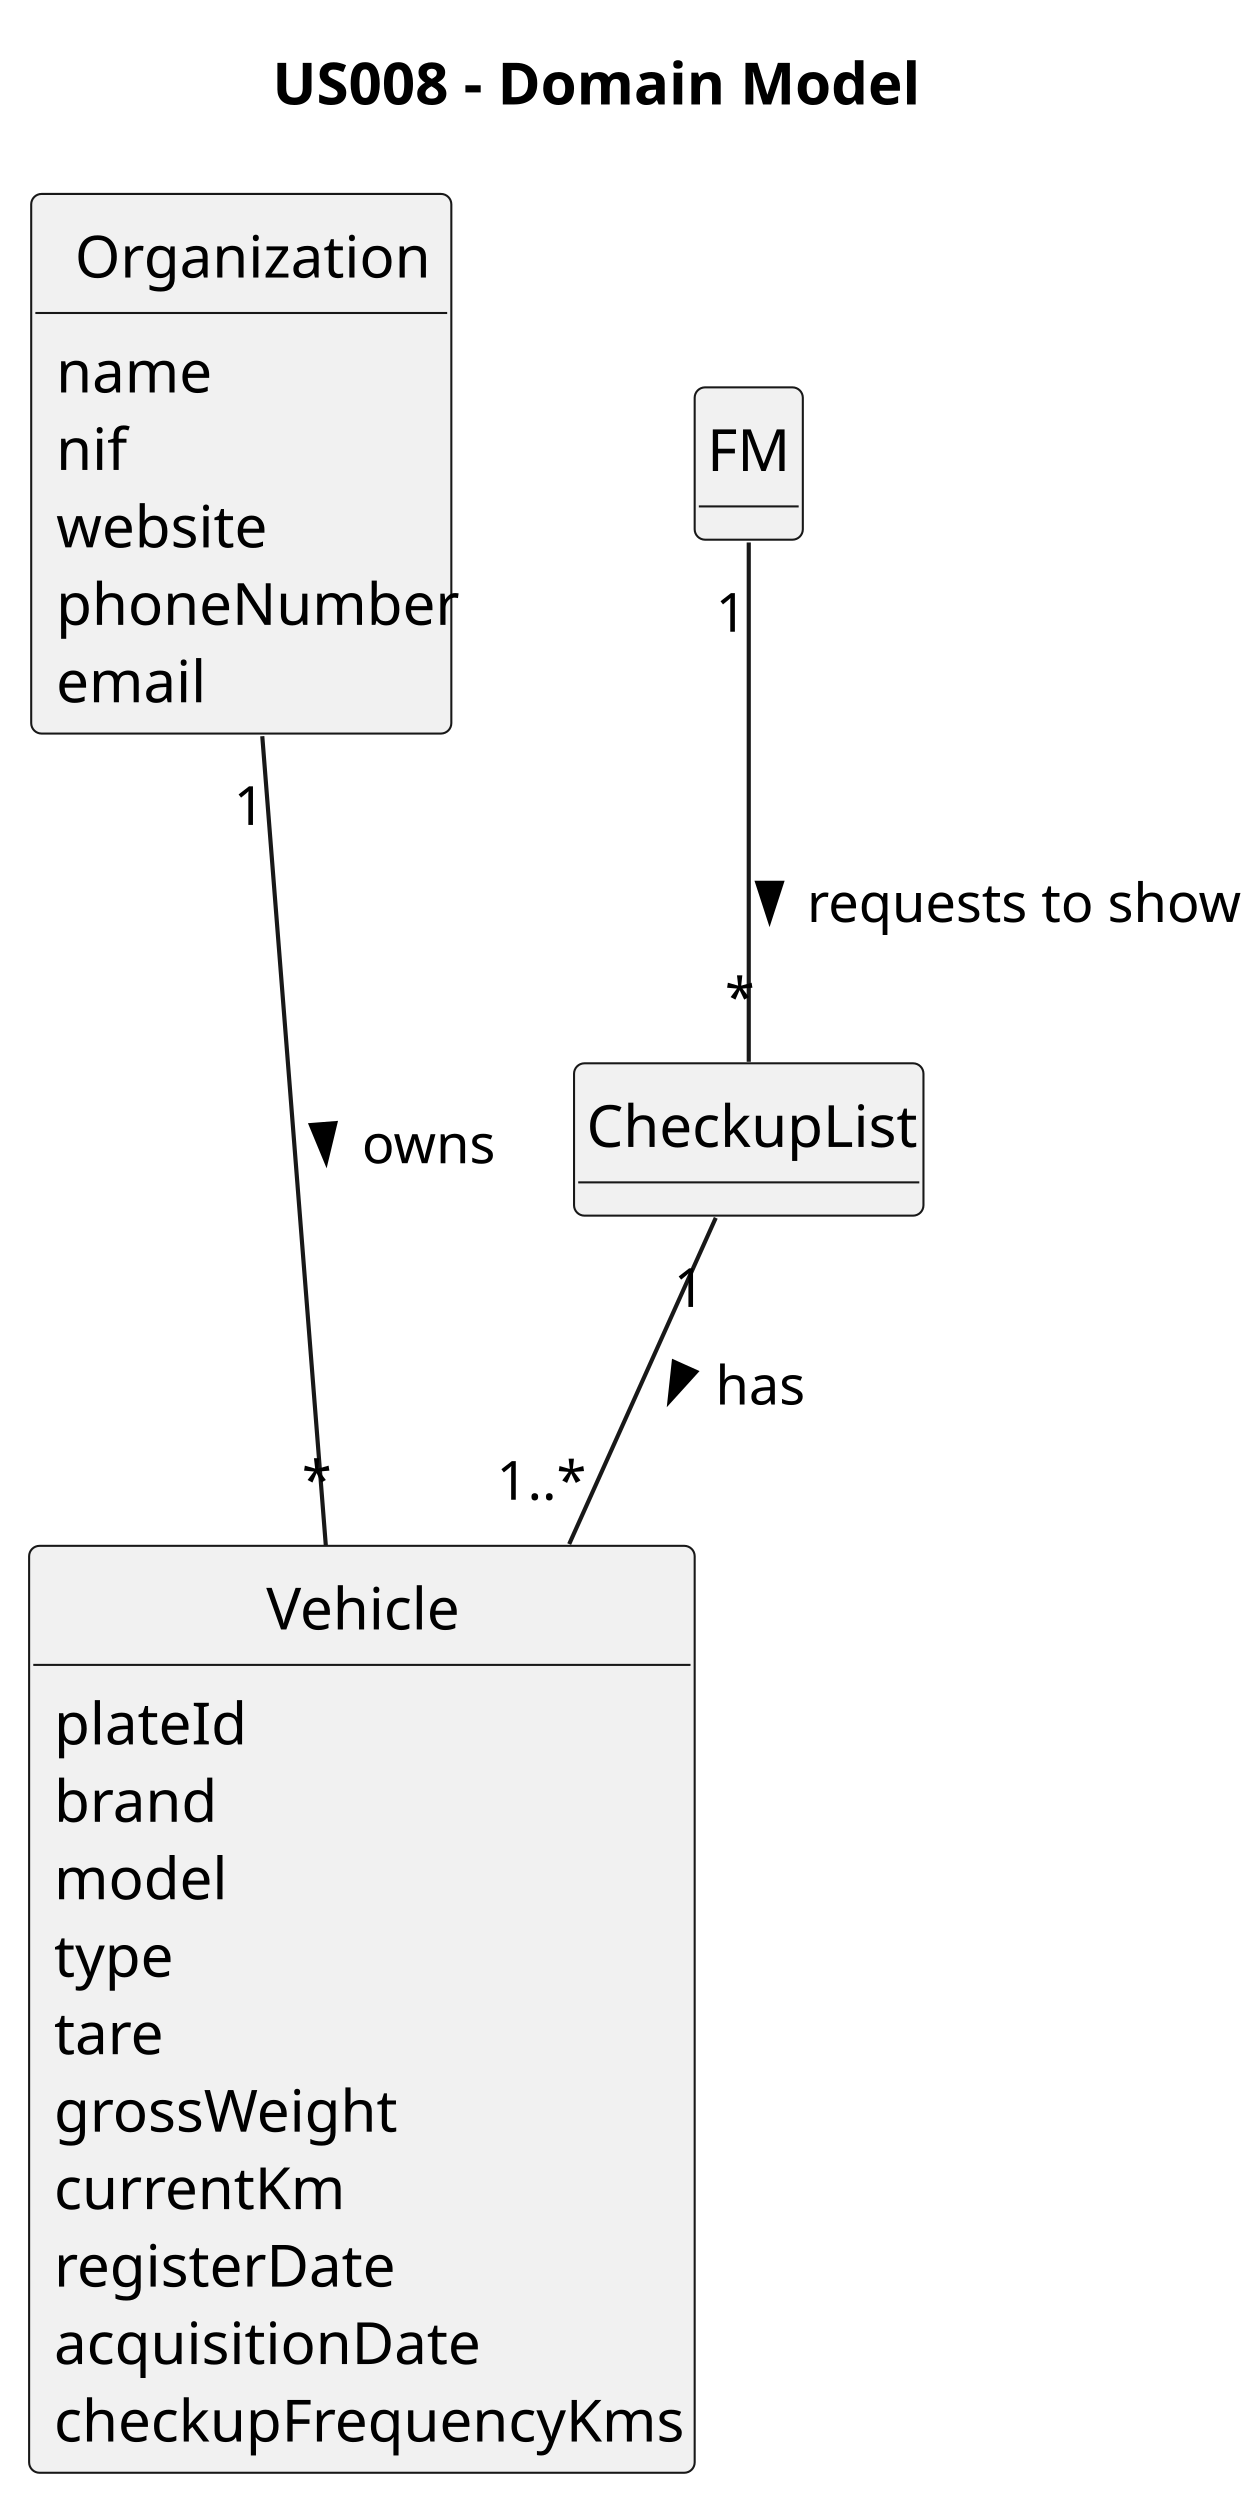
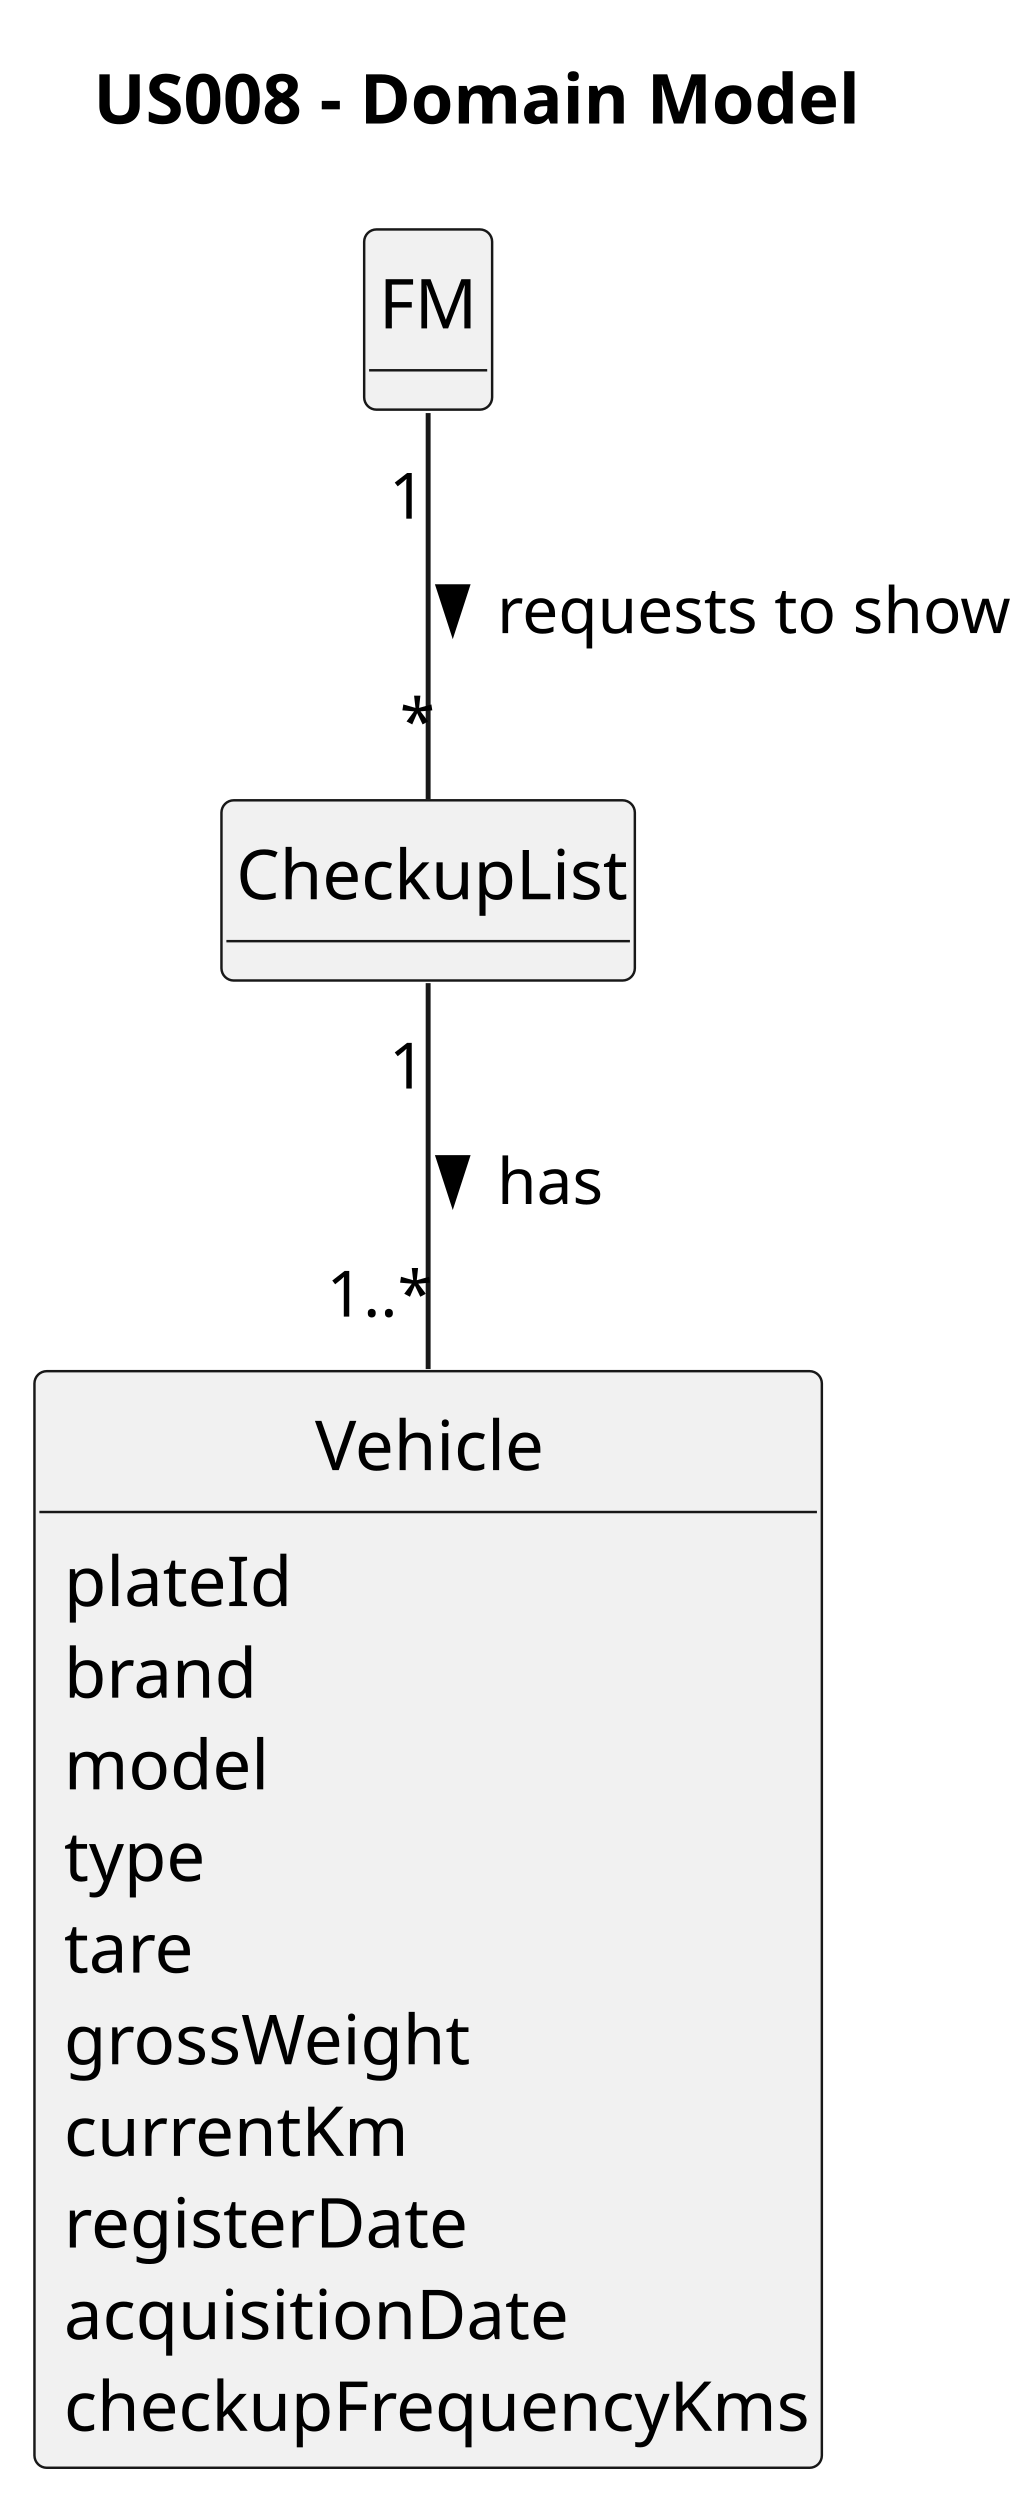
- <svg xmlns="http://www.w3.org/2000/svg" contentStyleType="text/css" height="601px" preserveAspectRatio="none" style="width:301px;height:601px;background:#FFFFFF;" version="1.1" viewBox="0 0 301 601" width="301px" zoomAndPan="magnify">
+ <svg xmlns="http://www.w3.org/2000/svg" contentStyleType="text/css" height="508px" preserveAspectRatio="none" style="width:208px;height:508px;background:#FFFFFF;" version="1.1" viewBox="0 0 208 508" width="208px" zoomAndPan="magnify">
  <defs />
  <g>
-     <text fill="#000000" font-family="sans-serif" font-size="14" font-weight="bold" lengthAdjust="spacing" textLength="156" x="65.5" y="25.107">US008 - Domain Model</text>
-     <g id="elem_Organization">
-       <rect codeLine="14" fill="#F1F1F1" height="129.727" id="Organization" rx="2.5" ry="2.5" style="stroke:#181818;stroke-width:0.5;" width="101" x="7.5" y="46.621" />
-       <text fill="#000000" font-family="sans-serif" font-size="14" lengthAdjust="spacing" textLength="80" x="18" y="66.728">Organization</text>
-       <line style="stroke:#181818;stroke-width:0.5;" x1="8.5" x2="107.5" y1="75.242" y2="75.242" />
-       <text fill="#000000" font-family="sans-serif" font-size="14" lengthAdjust="spacing" textLength="35" x="13.5" y="94.35">name</text>
-       <text fill="#000000" font-family="sans-serif" font-size="14" lengthAdjust="spacing" textLength="15" x="13.5" y="112.971">nif</text>
-       <text fill="#000000" font-family="sans-serif" font-size="14" lengthAdjust="spacing" textLength="47" x="13.5" y="131.592">website</text>
-       <text fill="#000000" font-family="sans-serif" font-size="14" lengthAdjust="spacing" textLength="89" x="13.5" y="150.213">phoneNumber</text>
-       <text fill="#000000" font-family="sans-serif" font-size="14" lengthAdjust="spacing" textLength="33" x="13.5" y="168.834">email</text>
-     </g>
+     <text fill="#000000" font-family="sans-serif" font-size="14" font-weight="bold" lengthAdjust="spacing" textLength="156" x="19" y="25.107">US008 - Domain Model</text>
    <g id="elem_Vehicle">
-       <rect codeLine="22" fill="#F1F1F1" height="222.832" id="Vehicle" rx="2.5" ry="2.5" style="stroke:#181818;stroke-width:0.5;" width="160" x="7" y="371.621" />
-       <text fill="#000000" font-family="sans-serif" font-size="14" lengthAdjust="spacing" textLength="46" x="64" y="391.728">Vehicle</text>
-       <line style="stroke:#181818;stroke-width:0.5;" x1="8" x2="166" y1="400.242" y2="400.242" />
-       <text fill="#000000" font-family="sans-serif" font-size="14" lengthAdjust="spacing" textLength="42" x="13" y="419.35">plateId</text>
-       <text fill="#000000" font-family="sans-serif" font-size="14" lengthAdjust="spacing" textLength="37" x="13" y="437.971">brand</text>
-       <text fill="#000000" font-family="sans-serif" font-size="14" lengthAdjust="spacing" textLength="38" x="13" y="456.592">model</text>
-       <text fill="#000000" font-family="sans-serif" font-size="14" lengthAdjust="spacing" textLength="27" x="13" y="475.213">type</text>
-       <text fill="#000000" font-family="sans-serif" font-size="14" lengthAdjust="spacing" textLength="25" x="13" y="493.834">tare</text>
-       <text fill="#000000" font-family="sans-serif" font-size="14" lengthAdjust="spacing" textLength="79" x="13" y="512.455">grossWeight</text>
-       <text fill="#000000" font-family="sans-serif" font-size="14" lengthAdjust="spacing" textLength="65" x="13" y="531.076">currentKm</text>
-       <text fill="#000000" font-family="sans-serif" font-size="14" lengthAdjust="spacing" textLength="78" x="13" y="549.697">registerDate</text>
-       <text fill="#000000" font-family="sans-serif" font-size="14" lengthAdjust="spacing" textLength="97" x="13" y="568.318">acquisitionDate</text>
-       <text fill="#000000" font-family="sans-serif" font-size="14" lengthAdjust="spacing" textLength="148" x="13" y="586.939">checkupFrequencyKms</text>
+       <rect codeLine="14" fill="#F1F1F1" height="222.832" id="Vehicle" rx="2.5" ry="2.5" style="stroke:#181818;stroke-width:0.5;" width="160" x="7" y="278.621" />
+       <text fill="#000000" font-family="sans-serif" font-size="14" lengthAdjust="spacing" textLength="46" x="64" y="298.728">Vehicle</text>
+       <line style="stroke:#181818;stroke-width:0.5;" x1="8" x2="166" y1="307.242" y2="307.242" />
+       <text fill="#000000" font-family="sans-serif" font-size="14" lengthAdjust="spacing" textLength="42" x="13" y="326.35">plateId</text>
+       <text fill="#000000" font-family="sans-serif" font-size="14" lengthAdjust="spacing" textLength="37" x="13" y="344.971">brand</text>
+       <text fill="#000000" font-family="sans-serif" font-size="14" lengthAdjust="spacing" textLength="38" x="13" y="363.592">model</text>
+       <text fill="#000000" font-family="sans-serif" font-size="14" lengthAdjust="spacing" textLength="27" x="13" y="382.213">type</text>
+       <text fill="#000000" font-family="sans-serif" font-size="14" lengthAdjust="spacing" textLength="25" x="13" y="400.834">tare</text>
+       <text fill="#000000" font-family="sans-serif" font-size="14" lengthAdjust="spacing" textLength="79" x="13" y="419.455">grossWeight</text>
+       <text fill="#000000" font-family="sans-serif" font-size="14" lengthAdjust="spacing" textLength="65" x="13" y="438.076">currentKm</text>
+       <text fill="#000000" font-family="sans-serif" font-size="14" lengthAdjust="spacing" textLength="78" x="13" y="456.697">registerDate</text>
+       <text fill="#000000" font-family="sans-serif" font-size="14" lengthAdjust="spacing" textLength="97" x="13" y="475.318">acquisitionDate</text>
+       <text fill="#000000" font-family="sans-serif" font-size="14" lengthAdjust="spacing" textLength="148" x="13" y="493.94">checkupFrequencyKms</text>
    </g>
    <g id="elem_CheckupList">
-       <rect codeLine="35" fill="#F1F1F1" height="36.621" id="CheckupList" rx="2.5" ry="2.5" style="stroke:#181818;stroke-width:0.5;" width="84" x="138" y="255.621" />
-       <text fill="#000000" font-family="sans-serif" font-size="14" lengthAdjust="spacing" textLength="78" x="141" y="275.728">CheckupList</text>
-       <line style="stroke:#181818;stroke-width:0.5;" x1="139" x2="221" y1="284.242" y2="284.242" />
+       <rect codeLine="27" fill="#F1F1F1" height="36.621" id="CheckupList" rx="2.5" ry="2.5" style="stroke:#181818;stroke-width:0.5;" width="84" x="45" y="162.621" />
+       <text fill="#000000" font-family="sans-serif" font-size="14" lengthAdjust="spacing" textLength="78" x="48" y="182.728">CheckupList</text>
+       <line style="stroke:#181818;stroke-width:0.5;" x1="46" x2="128" y1="191.242" y2="191.242" />
    </g>
    <g id="elem_FM">
-       <rect fill="#F1F1F1" height="36.621" id="FM" rx="2.5" ry="2.5" style="stroke:#181818;stroke-width:0.5;" width="26" x="167" y="93.121" />
-       <text fill="#000000" font-family="sans-serif" font-size="14" lengthAdjust="spacing" textLength="20" x="170" y="113.228">FM</text>
-       <line style="stroke:#181818;stroke-width:0.5;" x1="168" x2="192" y1="121.742" y2="121.742" />
+       <rect fill="#F1F1F1" height="36.621" id="FM" rx="2.5" ry="2.5" style="stroke:#181818;stroke-width:0.5;" width="26" x="74" y="46.621" />
+       <text fill="#000000" font-family="sans-serif" font-size="14" lengthAdjust="spacing" textLength="20" x="77" y="66.728">FM</text>
+       <line style="stroke:#181818;stroke-width:0.5;" x1="75" x2="99" y1="75.242" y2="75.242" />
    </g>
    <g id="link_FM_CheckupList">
-       <path codeLine="42" d="M180,130.411 C180,161.261 180,224.341 180,255.251 " fill="none" id="FM-CheckupList" style="stroke:#181818;stroke-width:1.0;" />
-       <polygon fill="#000000" points="185,221.267,187.939,212.221,182.061,212.221,185,221.267" style="stroke:#000000;stroke-width:1.0;" />
-       <text fill="#000000" font-family="sans-serif" font-size="13" lengthAdjust="spacing" textLength="99" x="194" y="221.649">requests to show</text>
-       <text fill="#000000" font-family="sans-serif" font-size="13" lengthAdjust="spacing" textLength="7" x="172.059" y="151.864">1</text>
-       <text fill="#000000" font-family="sans-serif" font-size="13" lengthAdjust="spacing" textLength="5" x="174.266" y="244.338">*</text>
-     </g>
-     <g id="link_Organization_Vehicle">
-       <path codeLine="43" d="M63.05,176.981 C67.25,230.531 73.33,307.991 78.32,371.461 " fill="none" id="Organization-Vehicle" style="stroke:#181818;stroke-width:1.0;" />
-       <polygon fill="#000000" points="78.391,279.251,80.613,270.004,74.754,270.464,78.391,279.251" style="stroke:#000000;stroke-width:1.0;" />
-       <text fill="#000000" font-family="sans-serif" font-size="13" lengthAdjust="spacing" textLength="30" x="87" y="279.649">owns</text>
-       <text fill="#000000" font-family="sans-serif" font-size="13" lengthAdjust="spacing" textLength="7" x="56.203" y="198.308">1</text>
-       <text fill="#000000" font-family="sans-serif" font-size="13" lengthAdjust="spacing" textLength="5" x="72.569" y="360.432">*</text>
+       <path codeLine="34" d="M87,83.931 C87,105.351 87,141.071 87,162.431 " fill="none" id="FM-CheckupList" style="stroke:#181818;stroke-width:1.0;" />
+       <polygon fill="#000000" points="92,128.267,94.939,119.222,89.061,119.222,92,128.267" style="stroke:#000000;stroke-width:1.0;" />
+       <text fill="#000000" font-family="sans-serif" font-size="13" lengthAdjust="spacing" textLength="99" x="101" y="128.649">requests to show</text>
+       <text fill="#000000" font-family="sans-serif" font-size="13" lengthAdjust="spacing" textLength="7" x="79.059" y="105.389">1</text>
+       <text fill="#000000" font-family="sans-serif" font-size="13" lengthAdjust="spacing" textLength="5" x="81.234" y="151.235">*</text>
    </g>
    <g id="link_CheckupList_Vehicle">
-       <path codeLine="44" d="M172.07,292.771 C163.94,310.861 150.58,340.591 136.83,371.201 " fill="none" id="CheckupList-Vehicle" style="stroke:#181818;stroke-width:1.0;" />
-       <polygon fill="#000000" points="160.951,336.827,167.339,329.781,161.977,327.372,160.951,336.827" style="stroke:#000000;stroke-width:1.0;" />
-       <text fill="#000000" font-family="sans-serif" font-size="13" lengthAdjust="spacing" textLength="21" x="172" y="337.649">has</text>
-       <text fill="#000000" font-family="sans-serif" font-size="13" lengthAdjust="spacing" textLength="7" x="161.998" y="314.186">1</text>
-       <text fill="#000000" font-family="sans-serif" font-size="13" lengthAdjust="spacing" textLength="20" x="119.382" y="360.53">1..*</text>
+       <path codeLine="36" d="M87,199.771 C87,217.861 87,247.591 87,278.201 " fill="none" id="CheckupList-Vehicle" style="stroke:#181818;stroke-width:1.0;" />
+       <polygon fill="#000000" points="92,244.267,94.939,235.221,89.061,235.221,92,244.267" style="stroke:#000000;stroke-width:1.0;" />
+       <text fill="#000000" font-family="sans-serif" font-size="13" lengthAdjust="spacing" textLength="21" x="101" y="244.649">has</text>
+       <text fill="#000000" font-family="sans-serif" font-size="13" lengthAdjust="spacing" textLength="7" x="79.059" y="221.186">1</text>
+       <text fill="#000000" font-family="sans-serif" font-size="13" lengthAdjust="spacing" textLength="20" x="66.359" y="267.53">1..*</text>
    </g>
  </g>
</svg>
